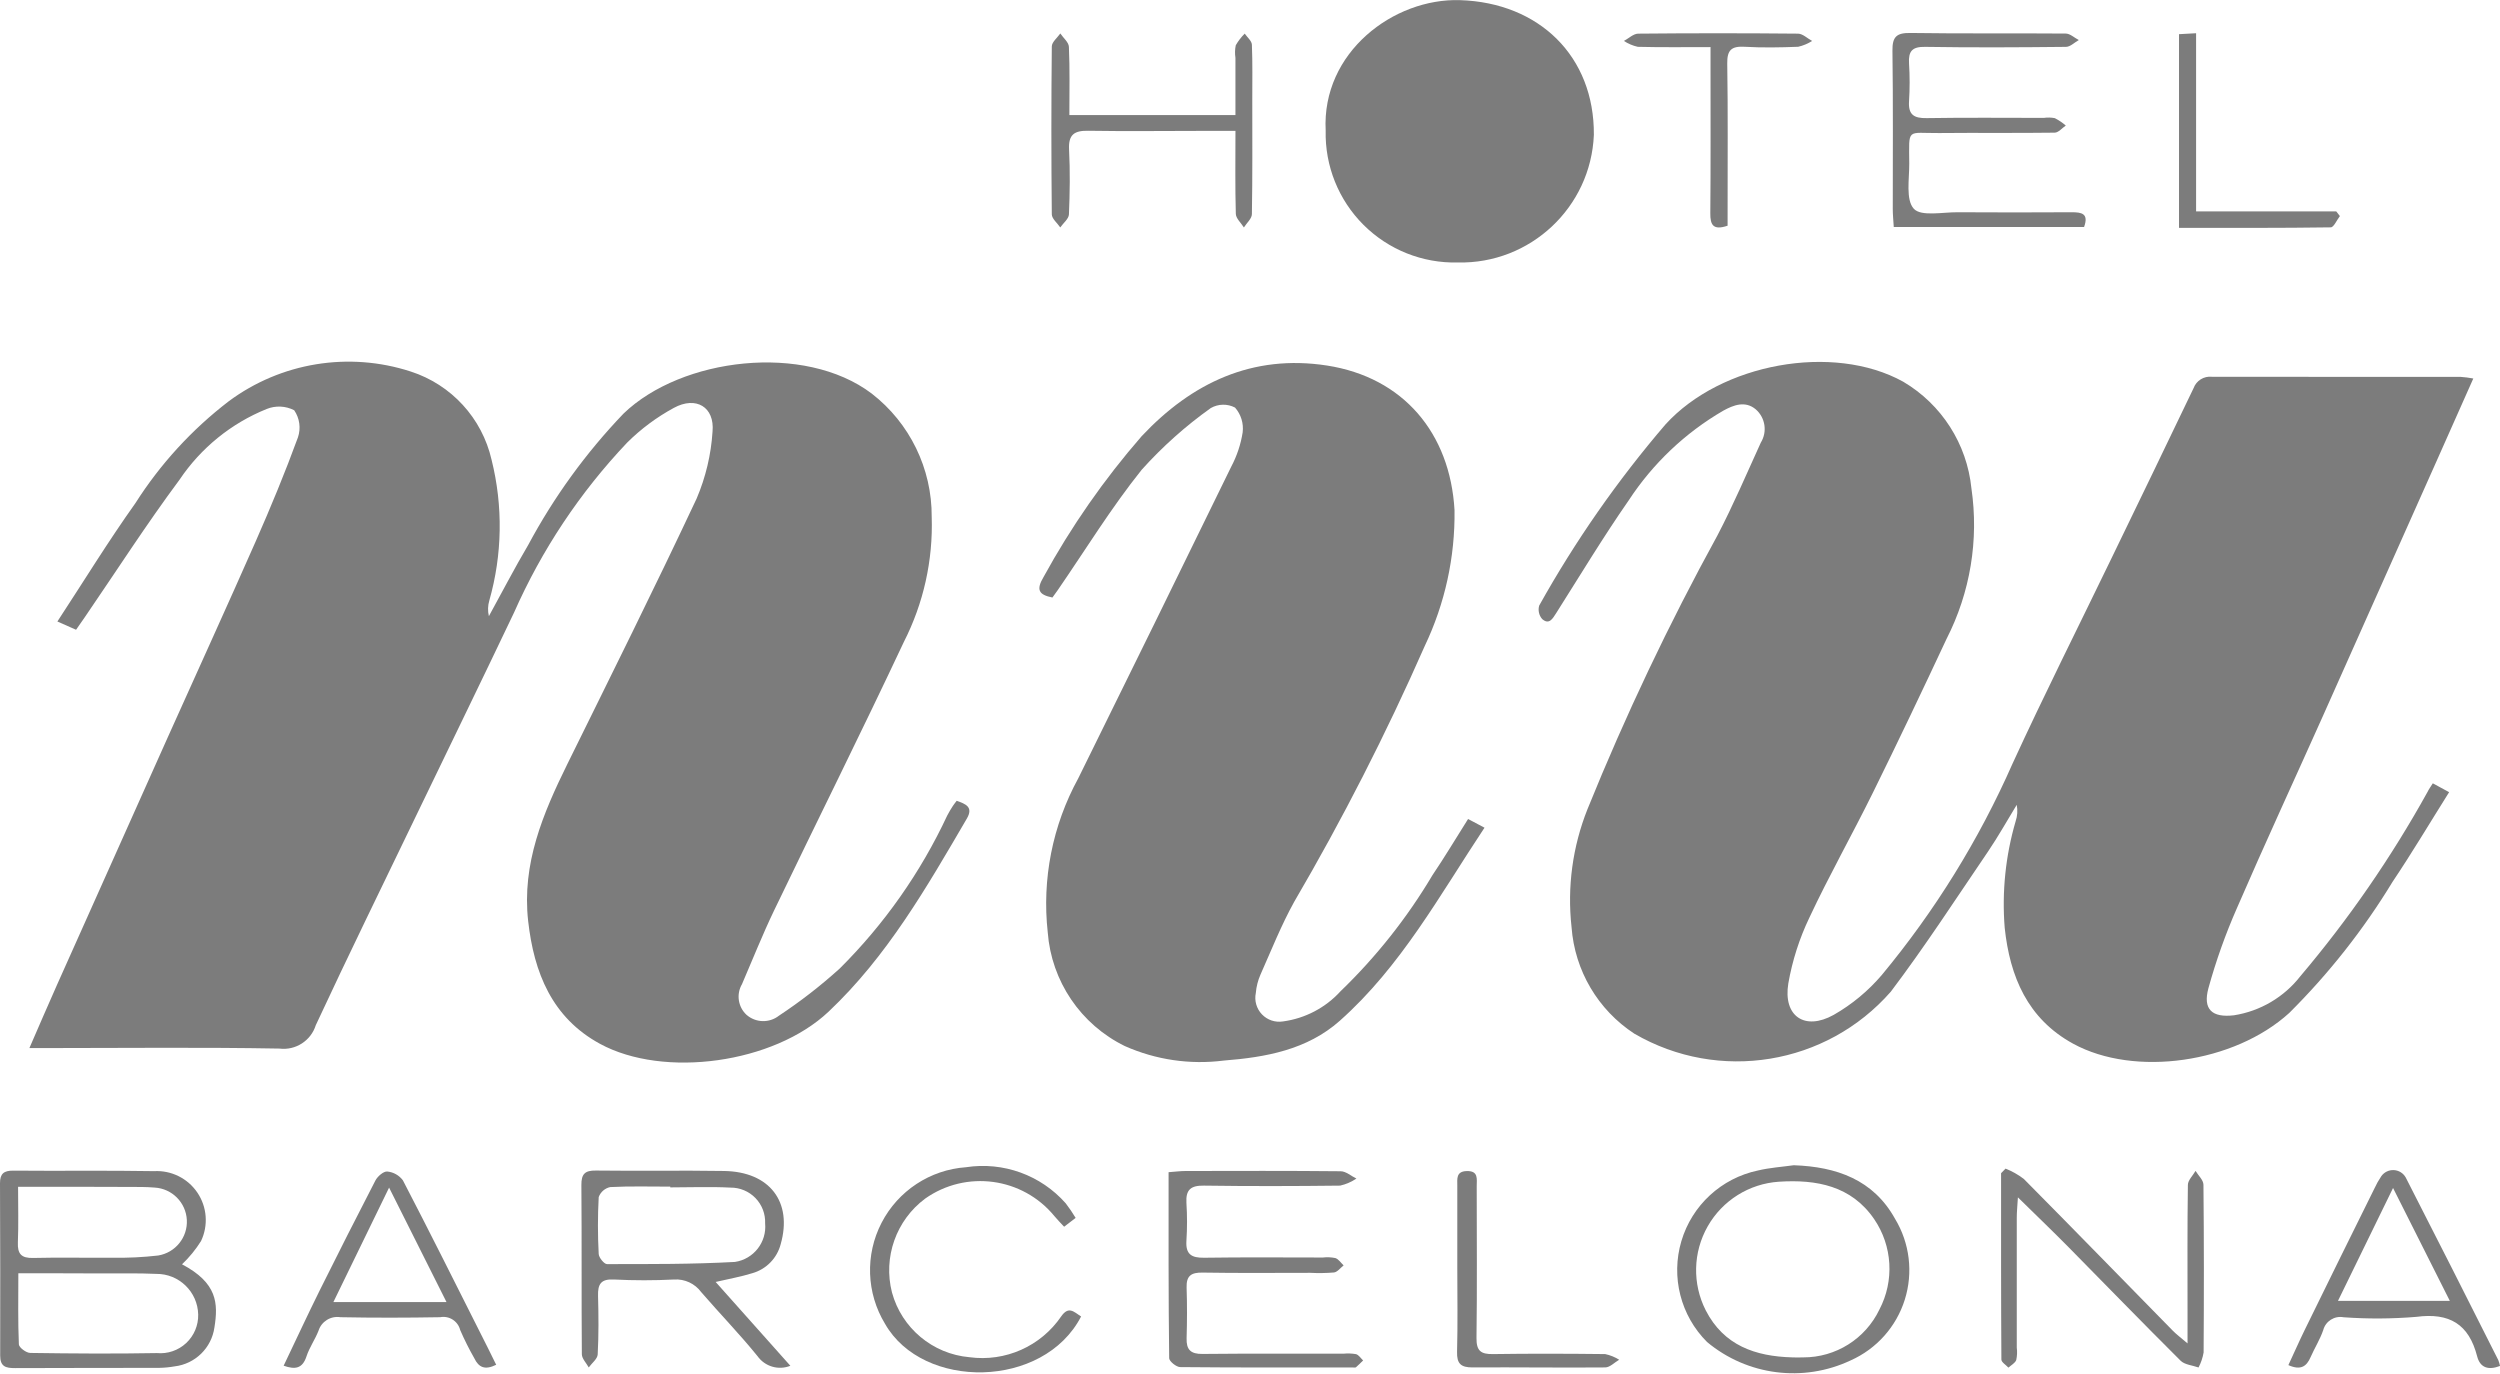
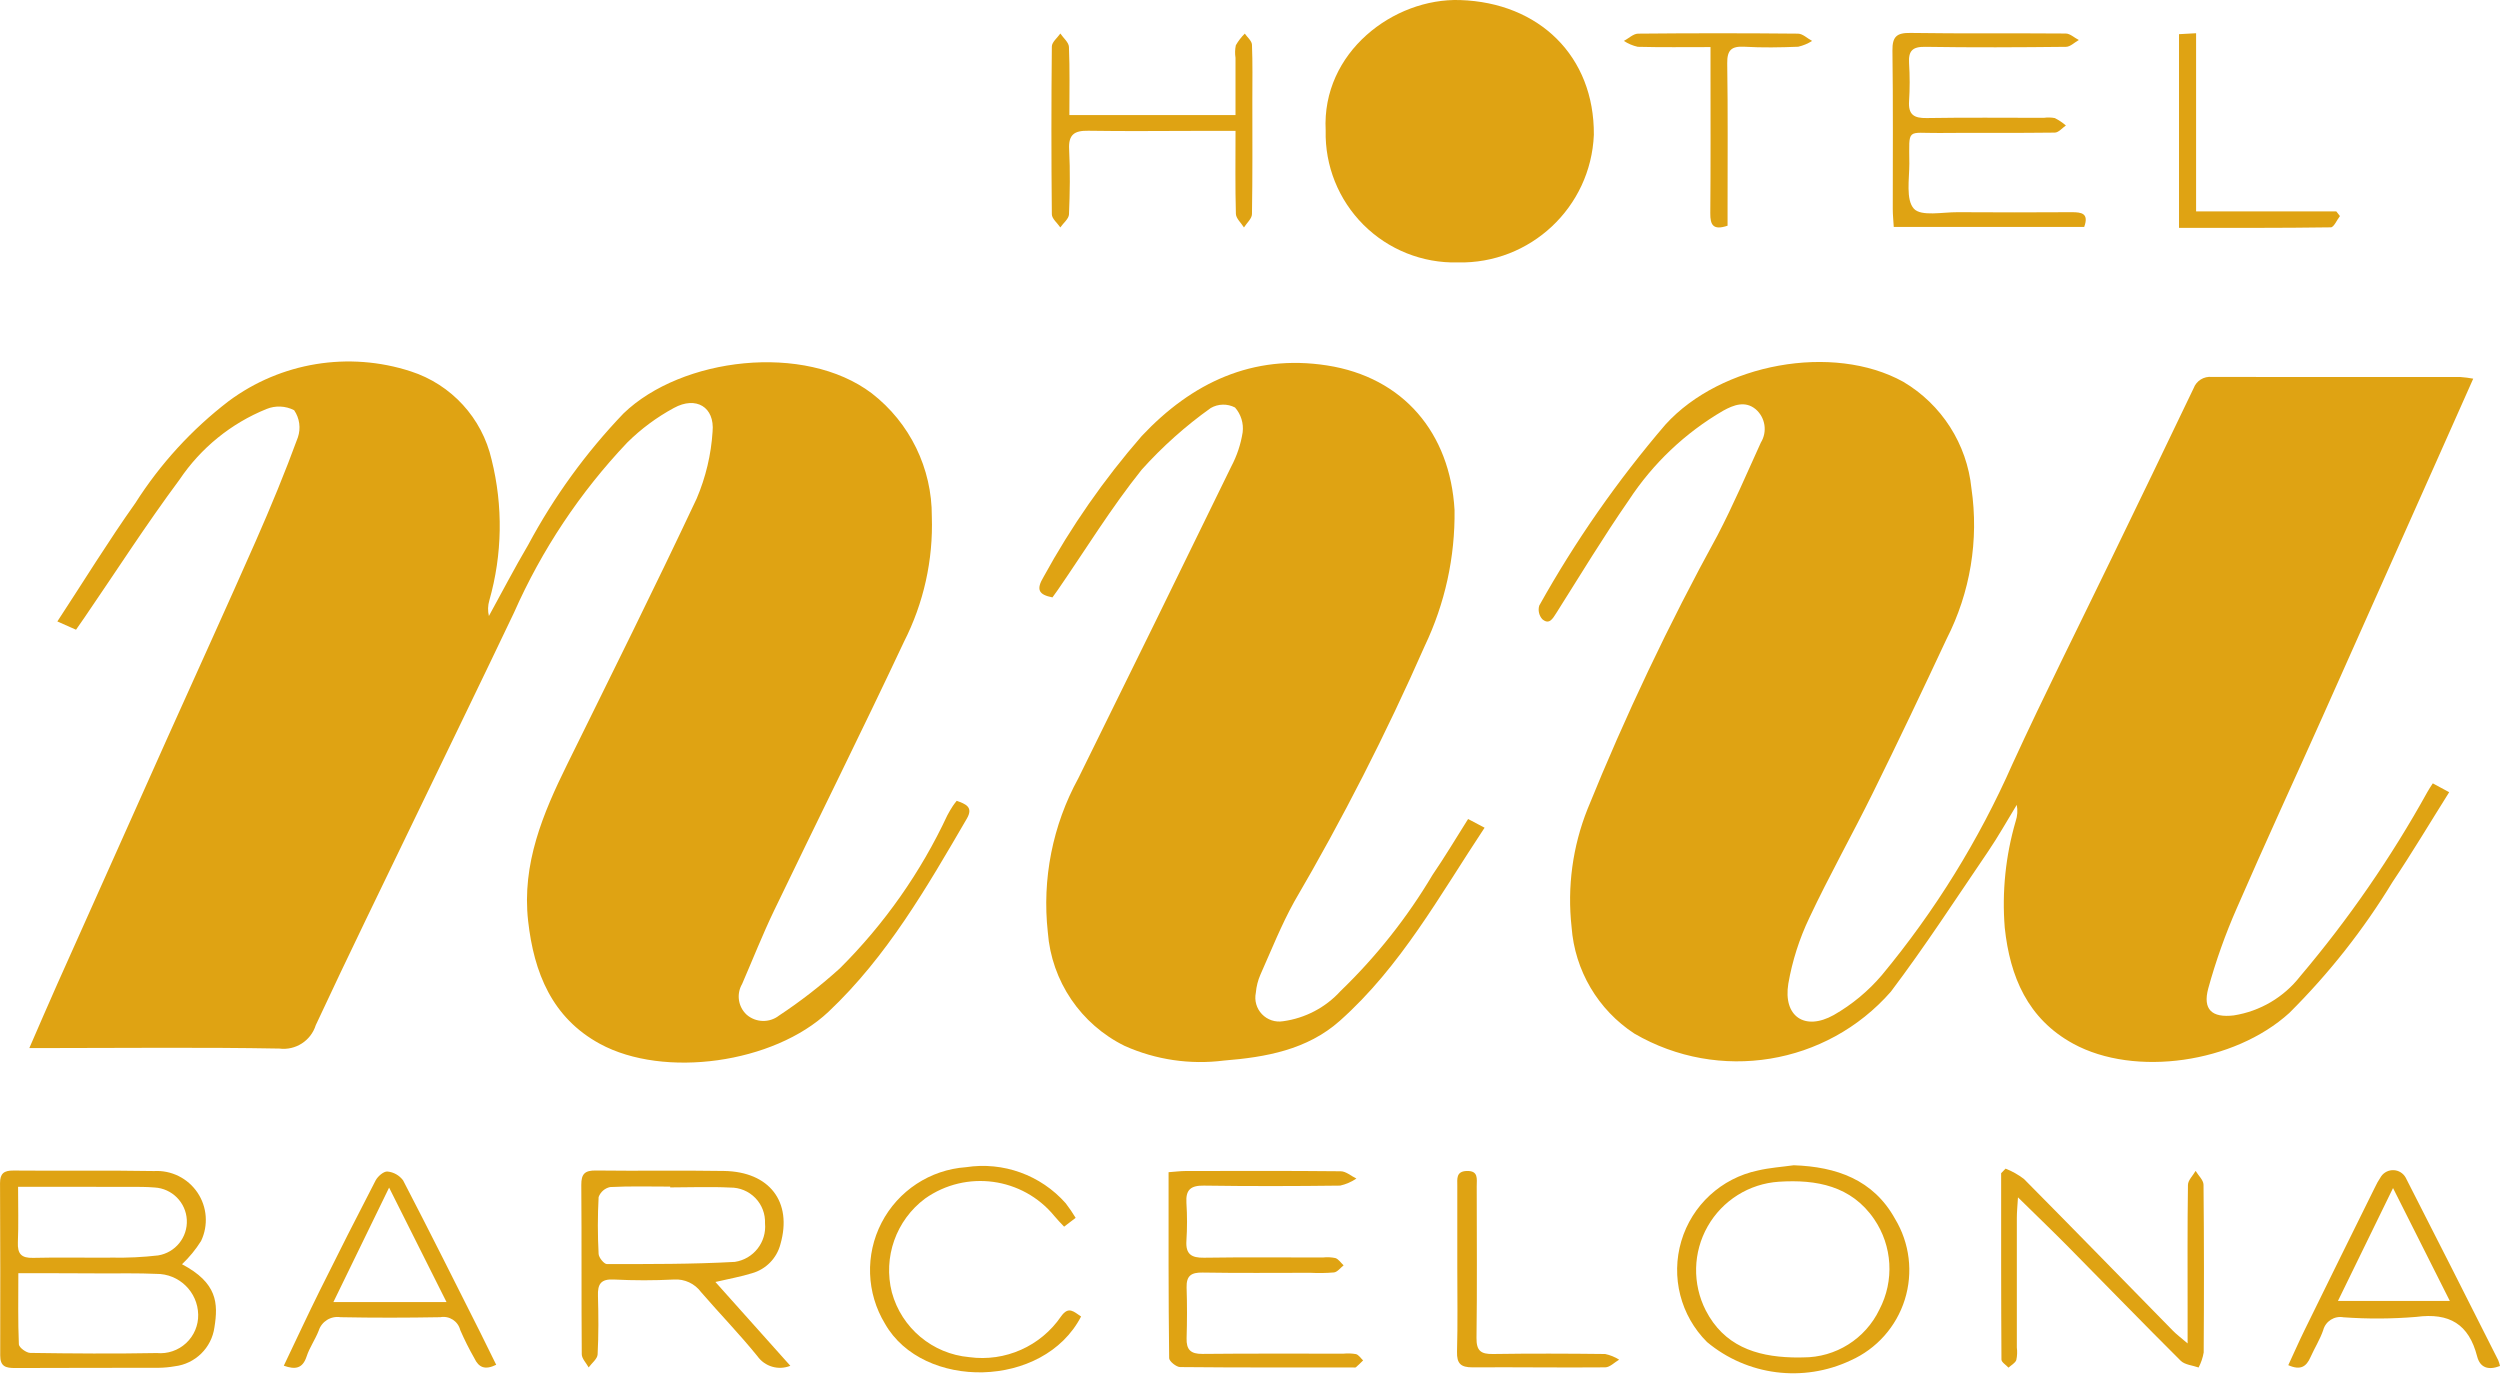
- <svg xmlns="http://www.w3.org/2000/svg" id="Component_7_7" data-name="Component 7 – 7" width="137" height="75.251" viewBox="0 0 137 75.251">
-   <path id="Path_56" data-name="Path 56" d="M609.106,404.7c.486.174.926.337.557.972-2.2,3.768-4.376,7.563-7.583,10.588-3.006,2.834-9.024,3.662-12.524,1.758-2.628-1.43-3.618-3.9-3.935-6.73-.352-3.14.812-5.892,2.153-8.611,2.384-4.836,4.79-9.661,7.08-14.541a11.17,11.17,0,0,0,.871-3.666c.124-1.349-.905-1.965-2.122-1.3a11.214,11.214,0,0,0-2.555,1.9,32.824,32.824,0,0,0-6.2,9.315c-1.772,3.722-3.581,7.429-5.371,11.144-1.84,3.818-3.706,7.625-5.494,11.468a1.848,1.848,0,0,1-1.994,1.282c-4.193-.076-8.389-.03-12.585-.028h-1.115c.54-1.237,1.018-2.358,1.516-3.471q3.033-6.791,6.075-13.578c1.606-3.579,3.237-7.146,4.818-10.735.823-1.871,1.606-3.762,2.307-5.681a1.678,1.678,0,0,0-.206-1.488,1.813,1.813,0,0,0-1.511-.067,10.483,10.483,0,0,0-4.769,3.871c-1.821,2.451-3.474,5.024-5.2,7.546-.146.213-.295.424-.473.68l-1.023-.453c1.45-2.213,2.79-4.4,4.274-6.483a21.732,21.732,0,0,1,5.114-5.584,11.013,11.013,0,0,1,9.974-1.632,6.635,6.635,0,0,1,4.431,4.837,14.953,14.953,0,0,1-.124,7.714,1.65,1.65,0,0,0-.023.856c.717-1.3,1.4-2.626,2.158-3.907a32.752,32.752,0,0,1,5.219-7.193c3.178-3.067,9.915-3.887,13.6-1.1a8.48,8.48,0,0,1,3.289,6.755A14.08,14.08,0,0,1,606.207,396c-2.316,4.929-4.749,9.8-7.109,14.711-.635,1.322-1.177,2.691-1.759,4.038a1.357,1.357,0,0,0,.247,1.679,1.392,1.392,0,0,0,1.778.049,27.8,27.8,0,0,0,3.333-2.587,29.314,29.314,0,0,0,5.89-8.384c.09-.18.2-.351.307-.522C608.956,404.887,609.031,404.8,609.106,404.7Z" transform="translate(-556.678 -360.817)" fill="#7c7c7c" />
-   <path id="Path_57" data-name="Path 57" d="M704.917,403.747l.894.485c-1.048,1.667-2.03,3.32-3.1,4.913a37.889,37.889,0,0,1-5.661,7.186c-3.02,2.747-8.472,3.528-11.844,1.684-2.494-1.365-3.466-3.672-3.75-6.355a16.184,16.184,0,0,1,.6-5.834,1.744,1.744,0,0,0,.059-.9c-.524.857-1.014,1.738-1.578,2.568-1.751,2.574-3.448,5.191-5.323,7.673a11.2,11.2,0,0,1-14.052,2.3,7.637,7.637,0,0,1-3.442-5.84,13.448,13.448,0,0,1,.875-6.468,141.972,141.972,0,0,1,7.121-15c.865-1.656,1.6-3.38,2.376-5.083a1.427,1.427,0,0,0-.281-1.826c-.577-.479-1.208-.237-1.782.079a15.5,15.5,0,0,0-5.174,4.908c-1.4,2.012-2.664,4.112-3.976,6.182-.2.313-.389.656-.769.326a.791.791,0,0,1-.163-.739,60.67,60.67,0,0,1,6.922-9.928c3.041-3.345,9.184-4.468,13.025-2.34a7.678,7.678,0,0,1,3.739,5.846,13.749,13.749,0,0,1-1.362,8.246c-1.319,2.819-2.655,5.631-4.033,8.422-1.134,2.3-2.4,4.538-3.487,6.859a13.908,13.908,0,0,0-1.152,3.6c-.294,1.79.892,2.615,2.487,1.725a9.932,9.932,0,0,0,2.638-2.188,49.264,49.264,0,0,0,7.167-11.591c1.732-3.771,3.6-7.482,5.407-11.22,1.506-3.114,3.02-6.226,4.51-9.348a.959.959,0,0,1,1-.621c4.542.011,9.086,0,13.628.005a6.109,6.109,0,0,1,.7.09c-.716,1.61-1.4,3.154-2.09,4.7q-3.082,6.914-6.165,13.826c-1.566,3.5-3.176,6.982-4.7,10.5a32.075,32.075,0,0,0-1.561,4.387c-.314,1.161.2,1.625,1.4,1.483a5.744,5.744,0,0,0,3.642-2.146,62.387,62.387,0,0,0,6.969-10.1C704.7,404.07,704.8,403.93,704.917,403.747Z" transform="translate(-571.599 -360.821)" fill="#7c7c7c" />
-   <path id="Path_58" data-name="Path 58" d="M647.117,405.714l.9.477c-2.463,3.713-4.585,7.61-7.932,10.582-1.793,1.593-4.065,2-6.358,2.179a10.173,10.173,0,0,1-5.422-.795,7.573,7.573,0,0,1-4.223-6.232,14.308,14.308,0,0,1,1.671-8.437q4.213-8.532,8.386-17.084a5.987,5.987,0,0,0,.625-1.878,1.739,1.739,0,0,0-.418-1.358,1.383,1.383,0,0,0-1.331.028,23.093,23.093,0,0,0-3.781,3.376c-1.671,2.084-3.077,4.381-4.595,6.588-.1.14-.2.276-.3.417-.757-.15-.9-.427-.488-1.121a43.75,43.75,0,0,1,5.38-7.722c2.747-2.923,6.075-4.5,10.152-3.87,4.183.648,6.748,3.7,6.991,7.923a16.782,16.782,0,0,1-1.635,7.453,137.5,137.5,0,0,1-7.148,14.007c-.711,1.281-1.255,2.655-1.853,4a3.151,3.151,0,0,0-.253,1,1.309,1.309,0,0,0,1.492,1.56,5.206,5.206,0,0,0,3.154-1.657,30.427,30.427,0,0,0,5.035-6.359C645.832,407.806,646.438,406.791,647.117,405.714Z" transform="translate(-566.666 -360.833)" fill="#7c7c7c" />
-   <path id="Path_59" data-name="Path 59" d="M642.14,364.4c-.224-4.29,3.727-7.266,7.364-7.149,4.337.139,7.363,3.078,7.333,7.382a7.3,7.3,0,0,1-7.46,6.994A7.065,7.065,0,0,1,642.14,364.4Z" transform="translate(-569.493 -357.243)" fill="#7c7c7c" />
-   <path id="Path_60" data-name="Path 60" d="M566.362,438.1c1.94,1.022,1.987,2.143,1.777,3.457a2.5,2.5,0,0,1-2.179,2.136,5.436,5.436,0,0,1-.861.082c-2.628.007-5.257,0-7.885.013-.506,0-.818-.074-.816-.69.013-3.148,0-6.3-.01-9.445,0-.521.212-.691.731-.686,2.57.024,5.142-.017,7.712.028a2.683,2.683,0,0,1,2.575,3.828A6.516,6.516,0,0,1,566.362,438.1Zm-8.969.5c0,1.361-.025,2.625.029,3.888.008.172.4.467.625.469,2.312.034,4.626.051,6.937.008a2.074,2.074,0,0,0,2.265-2.11,2.278,2.278,0,0,0-2.3-2.23c-.981-.044-1.965-.023-2.948-.025C560.5,438.591,559,438.592,557.393,438.592Zm-.014-4.741c0,1.089.029,2.064-.011,3.036-.026.635.186.873.839.857,1.445-.037,2.892,0,4.338-.013a18.875,18.875,0,0,0,2.508-.121,1.875,1.875,0,0,0-.192-3.723c-.461-.039-.925-.034-1.388-.035C561.483,433.85,559.495,433.851,557.378,433.851Z" transform="translate(-556.388 -368.816)" fill="#7c7c7c" />
-   <path id="Path_61" data-name="Path 61" d="M605.447,443.662a1.516,1.516,0,0,1-1.8-.528c-.979-1.21-2.069-2.331-3.087-3.51a1.706,1.706,0,0,0-1.483-.69,32.4,32.4,0,0,1-3.294,0c-.72-.04-.894.258-.875.9.03,1.068.037,2.14-.019,3.206-.013.246-.32.475-.491.713-.131-.241-.375-.481-.378-.723-.025-3.092,0-6.185-.025-9.277-.005-.607.2-.8.8-.79,2.341.03,4.682-.014,7.023.024,2.5.04,3.755,1.7,3.1,4.007a2.236,2.236,0,0,1-1.555,1.594c-.621.194-1.267.307-2.01.48Zm-6.581-9.776v-.042c-1.1,0-2.2-.032-3.293.025a.866.866,0,0,0-.629.548,29.245,29.245,0,0,0,0,3.118c.009.2.3.556.454.555,2.338,0,4.68.009,7.013-.119a1.953,1.953,0,0,0,1.653-2.113,1.884,1.884,0,0,0-1.9-1.96C601.063,433.84,599.963,433.886,598.866,433.886Z" transform="translate(-562.135 -368.817)" fill="#7c7c7c" />
-   <path id="Path_62" data-name="Path 62" d="M631.979,433.056c.363-.026.644-.064.925-.065,2.836-.005,5.672-.015,8.506.014.289,0,.574.263.862.4a2.605,2.605,0,0,1-.892.387c-2.488.03-4.976.036-7.464,0-.711-.01-1,.216-.959.941a16.4,16.4,0,0,1,0,2.082c-.048.736.272.939.967.929,2.169-.033,4.34-.013,6.511-.012a2.151,2.151,0,0,1,.688.031c.176.061.3.262.448.4-.173.136-.335.362-.524.388a9.469,9.469,0,0,1-1.3.02c-1.967,0-3.935.021-5.9-.013-.627-.011-.9.171-.88.822.031.925.028,1.853,0,2.778-.019.631.228.864.868.858,2.576-.026,5.151-.013,7.726-.014a2.553,2.553,0,0,1,.69.025c.15.043.261.225.389.345-.13.125-.254.257-.391.373-.036.029-.113.013-.17.013-3.154,0-6.308.01-9.461-.021-.213,0-.6-.314-.606-.486C631.969,439.88,631.979,436.5,631.979,433.056Z" transform="translate(-567.941 -368.82)" fill="#7c7c7c" />
-   <path id="Path_63" data-name="Path 63" d="M671.263,432.619c2.341.081,4.362.79,5.55,2.935a5.422,5.422,0,0,1-2.432,7.76,7.373,7.373,0,0,1-7.868-1.007,5.573,5.573,0,0,1,2.787-9.4C669.941,432.754,670.607,432.711,671.263,432.619Zm-.089,10.53c.2,0,.4.013.607,0a4.613,4.613,0,0,0,4.176-2.623,4.821,4.821,0,0,0-.288-4.955c-1.249-1.827-3.167-2.182-5.216-2.049a4.857,4.857,0,0,0-4.012,7.052C667.43,442.5,669.16,443.092,671.173,443.148Z" transform="translate(-572.965 -368.764)" fill="#7c7c7c" />
-   <path id="Path_64" data-name="Path 64" d="M678.875,370.007c-.021-.362-.054-.671-.054-.98,0-2.894.021-5.787-.018-8.68-.01-.764.224-.983.987-.972,2.834.043,5.671.008,8.506.032.241,0,.481.232.72.356-.234.13-.467.371-.7.373-2.575.028-5.15.042-7.725,0-.7-.011-.919.231-.879.9a16.586,16.586,0,0,1,0,2.082c-.048.736.268.935.967.923,2.141-.036,4.282-.013,6.423-.013a1.8,1.8,0,0,1,.6.015,3.019,3.019,0,0,1,.6.405c-.2.135-.4.387-.607.39-2.112.029-4.225,0-6.336.021-1.8.016-1.646-.323-1.635,1.674.005.853-.2,1.982.25,2.475.4.435,1.57.185,2.4.191,2.083.015,4.166.011,6.25,0,.54,0,.95.062.681.807Z" transform="translate(-575.097 -357.568)" fill="#7c7c7c" />
-   <path id="Path_65" data-name="Path 65" d="M686.077,432.837a4.2,4.2,0,0,1,1,.565c2.737,2.762,5.45,5.549,8.173,8.325.189.192.409.355.8.689v-1.834c0-2.284-.014-4.567.019-6.849,0-.259.273-.514.42-.771.151.253.431.5.433.76.031,3.063.029,6.127.009,9.19a2.786,2.786,0,0,1-.278.823c-.332-.119-.756-.146-.984-.372-2.068-2.057-4.1-4.153-6.146-6.227-.867-.877-1.757-1.731-2.769-2.724-.027.465-.062.792-.062,1.119,0,2.37,0,4.74,0,7.11a2.021,2.021,0,0,1-.029.686c-.063.168-.279.28-.428.416-.134-.147-.385-.294-.386-.442-.022-3.4-.017-6.809-.017-10.213Z" transform="translate(-576.173 -368.797)" fill="#7c7c7c" />
-   <path id="Path_66" data-name="Path 66" d="M625.385,363.88h9.1v-3.137a1.912,1.912,0,0,1,.018-.687,2.963,2.963,0,0,1,.491-.639c.137.2.384.4.393.607.041,1.011.02,2.024.021,3.036,0,2.081.015,4.164-.021,6.246,0,.246-.285.489-.439.734-.155-.249-.435-.494-.442-.746-.042-1.467-.02-2.936-.02-4.547h-1.733c-2.111,0-4.222.029-6.333-.006-.768-.013-1.093.208-1.052,1.027.06,1.183.043,2.372-.007,3.555-.011.245-.31.477-.476.715-.161-.24-.461-.477-.463-.717q-.047-4.6,0-9.2c0-.239.3-.474.466-.712.164.244.461.483.471.734C625.413,361.378,625.385,362.612,625.385,363.88Z" transform="translate(-566.783 -357.575)" fill="#7c7c7c" />
-   <path id="Path_67" data-name="Path 67" d="M624.237,440.92c-2.054,3.977-8.672,4.046-10.745.4a5.658,5.658,0,0,1,4.438-8.58,6.061,6.061,0,0,1,5.464,1.977,8.567,8.567,0,0,1,.544.8l-.631.484c-.195-.213-.374-.388-.533-.582a5.248,5.248,0,0,0-7.08-.961,4.9,4.9,0,0,0-1.821,5.145,4.84,4.84,0,0,0,4.243,3.548,5.236,5.236,0,0,0,5.031-2.237C623.555,440.332,623.835,440.659,624.237,440.92Z" transform="translate(-564.993 -368.776)" fill="#7c7c7c" />
-   <path id="Path_68" data-name="Path 68" d="M716.013,443.667c-.635.247-1.092.1-1.253-.526-.453-1.762-1.513-2.406-3.336-2.164a25.735,25.735,0,0,1-3.985.022.968.968,0,0,0-1.115.707c-.176.513-.476.984-.694,1.484s-.534.735-1.215.431c.3-.639.578-1.28.886-1.909q1.9-3.883,3.824-7.76a4.724,4.724,0,0,1,.38-.68.792.792,0,0,1,1.338.062q2.557,5,5.076,10.014A1.853,1.853,0,0,1,716.013,443.667Zm-8.881-3.565h6.131l-3.112-6.187Z" transform="translate(-579.012 -368.813)" fill="#7c7c7c" />
-   <path id="Path_69" data-name="Path 69" d="M586.385,443.615c-.612.3-.953.155-1.2-.359a16.147,16.147,0,0,1-.772-1.542.95.95,0,0,0-1.1-.706c-1.821.032-3.644.036-5.464,0a1.08,1.08,0,0,0-1.2.74c-.188.482-.5.918-.66,1.407-.219.668-.616.735-1.251.511.673-1.409,1.31-2.784,1.983-4.141q1.5-3.018,3.046-6.01c.119-.227.446-.51.649-.491a1.21,1.21,0,0,1,.858.486c1.436,2.763,2.825,5.548,4.226,8.328C585.8,442.421,586.085,443.008,586.385,443.615Zm-2.722-3.435c-1.062-2.118-2.051-4.09-3.147-6.274-1.082,2.222-2.041,4.193-3.053,6.274Z" transform="translate(-559.194 -368.825)" fill="#7c7c7c" />
-   <path id="Path_70" data-name="Path 70" d="M650.653,438.3c0-1.5,0-3,0-4.506,0-.367-.075-.784.513-.8.659-.022.551.438.551.83,0,2.773.026,5.546-.012,8.318-.009.707.241.891.9.881,2.051-.031,4.1-.024,6.152,0a2.337,2.337,0,0,1,.767.31c-.254.146-.506.419-.762.421-2.426.022-4.852-.016-7.278,0-.63,0-.862-.2-.844-.856C650.681,441.361,650.654,439.83,650.653,438.3Z" transform="translate(-570.793 -368.819)" fill="#7c7c7c" />
-   <path id="Path_71" data-name="Path 71" d="M667.115,369.941c-.787.265-.953-.037-.947-.681.024-2.631.011-5.263.012-7.895v-1.212c-1.4,0-2.695.018-3.986-.015a2.319,2.319,0,0,1-.761-.322c.259-.138.517-.394.777-.4q4.38-.043,8.762,0c.259,0,.517.262.775.4a2.409,2.409,0,0,1-.762.319c-.982.039-1.968.057-2.948,0-.71-.038-.952.18-.941.916.042,2.631.018,5.263.02,7.9Z" transform="translate(-572.443 -357.572)" fill="#7c7c7c" />
-   <path id="Path_72" data-name="Path 72" d="M697.341,370.058V359.444l.936-.052v9.764h7.68l.2.256c-.168.215-.333.615-.5.618C702.914,370.07,700.175,370.058,697.341,370.058Z" transform="translate(-577.931 -357.571)" fill="#7c7c7c" />
+ <svg xmlns="http://www.w3.org/2000/svg" id="Component_74_2" data-name="Component 74 – 2" width="137.304" height="75.419" viewBox="0 0 137.304 75.419">
+   <path id="Path_56" data-name="Path 56" d="M609.219,404.755c.487.175.928.338.558.975-2.2,3.777-4.385,7.579-7.6,10.611-3.012,2.841-9.044,3.67-12.552,1.762-2.634-1.433-3.626-3.911-3.944-6.745-.353-3.147.813-5.905,2.157-8.631,2.389-4.846,4.8-9.683,7.1-14.573a11.194,11.194,0,0,0,.873-3.674c.124-1.352-.907-1.97-2.127-1.3a11.245,11.245,0,0,0-2.561,1.9,32.9,32.9,0,0,0-6.216,9.336c-1.776,3.731-3.589,7.445-5.383,11.168-1.844,3.827-3.714,7.642-5.507,11.493a1.852,1.852,0,0,1-2,1.285c-4.2-.076-8.408-.03-12.614-.028h-1.117c.541-1.24,1.021-2.363,1.519-3.479q3.04-6.806,6.088-13.608c1.609-3.586,3.244-7.162,4.829-10.759.825-1.875,1.61-3.771,2.313-5.694a1.682,1.682,0,0,0-.206-1.492,1.817,1.817,0,0,0-1.514-.067,10.506,10.506,0,0,0-4.78,3.879c-1.825,2.456-3.482,5.036-5.211,7.562-.146.213-.3.424-.474.682l-1.025-.454c1.454-2.218,2.8-4.41,4.283-6.5a21.783,21.783,0,0,1,5.125-5.6,11.037,11.037,0,0,1,10-1.636,6.65,6.65,0,0,1,4.441,4.848,14.987,14.987,0,0,1-.124,7.732,1.654,1.654,0,0,0-.024.857c.719-1.307,1.407-2.632,2.163-3.916a32.825,32.825,0,0,1,5.23-7.209c3.185-3.073,9.937-3.9,13.633-1.107a8.5,8.5,0,0,1,3.3,6.77,14.112,14.112,0,0,1-1.532,6.883c-2.321,4.94-4.76,9.824-7.125,14.744-.637,1.325-1.179,2.7-1.763,4.047a1.36,1.36,0,0,0,.248,1.683,1.4,1.4,0,0,0,1.782.049,27.862,27.862,0,0,0,3.34-2.593,29.381,29.381,0,0,0,5.9-8.4c.09-.18.2-.351.308-.523C609.068,404.941,609.143,404.855,609.219,404.755Z" transform="translate(-556.675 -360.773)" fill="#dfa313" />
+   <path id="Path_57" data-name="Path 57" d="M705.025,403.8l.9.486c-1.05,1.671-2.035,3.327-3.107,4.924a37.968,37.968,0,0,1-5.673,7.2c-3.027,2.753-8.49,3.535-11.87,1.688-2.5-1.368-3.473-3.68-3.759-6.37a16.219,16.219,0,0,1,.6-5.847,1.748,1.748,0,0,0,.059-.9c-.526.859-1.016,1.742-1.582,2.573-1.755,2.579-3.455,5.2-5.334,7.69a11.222,11.222,0,0,1-14.083,2.3,7.654,7.654,0,0,1-3.45-5.853,13.476,13.476,0,0,1,.877-6.482,142.293,142.293,0,0,1,7.137-15.031c.867-1.66,1.605-3.388,2.381-5.094a1.43,1.43,0,0,0-.282-1.83c-.578-.48-1.211-.238-1.786.079a15.537,15.537,0,0,0-5.186,4.919c-1.4,2.017-2.669,4.121-3.984,6.2-.2.314-.39.658-.771.327a.793.793,0,0,1-.163-.74,60.8,60.8,0,0,1,6.937-9.95c3.048-3.353,9.2-4.478,13.054-2.345a7.7,7.7,0,0,1,3.747,5.859,13.779,13.779,0,0,1-1.365,8.265c-1.322,2.826-2.661,5.644-4.042,8.441-1.137,2.305-2.4,4.548-3.495,6.874a13.94,13.94,0,0,0-1.155,3.613c-.295,1.794.894,2.621,2.493,1.729a9.953,9.953,0,0,0,2.644-2.193,49.377,49.377,0,0,0,7.183-11.617c1.736-3.78,3.607-7.5,5.419-11.245,1.51-3.121,3.027-6.24,4.519-9.369a.961.961,0,0,1,1-.622c4.552.011,9.106,0,13.658.005a6.129,6.129,0,0,1,.7.09c-.718,1.613-1.405,3.161-2.095,4.707q-3.089,6.929-6.179,13.856c-1.569,3.508-3.183,7-4.713,10.522a32.145,32.145,0,0,0-1.565,4.4c-.315,1.164.2,1.628,1.4,1.486a5.756,5.756,0,0,0,3.65-2.151,62.531,62.531,0,0,0,6.984-10.12C704.811,404.122,704.907,403.981,705.025,403.8Z" transform="translate(-571.412 -360.777)" fill="#dfa313" />
+   <path id="Path_58" data-name="Path 58" d="M647.169,405.769l.906.478c-2.468,3.721-4.6,7.627-7.95,10.605-1.8,1.6-4.075,2-6.372,2.184a10.2,10.2,0,0,1-5.434-.8,7.59,7.59,0,0,1-4.232-6.246,14.339,14.339,0,0,1,1.674-8.456q4.223-8.551,8.4-17.122a6,6,0,0,0,.627-1.882,1.743,1.743,0,0,0-.419-1.361,1.386,1.386,0,0,0-1.334.028,23.144,23.144,0,0,0-3.789,3.383c-1.675,2.089-3.084,4.391-4.605,6.6-.1.14-.2.277-.3.418-.759-.15-.906-.428-.489-1.123a43.85,43.85,0,0,1,5.392-7.739c2.753-2.929,6.088-4.511,10.175-3.878,4.193.65,6.764,3.709,7.006,7.941a16.819,16.819,0,0,1-1.639,7.47,137.807,137.807,0,0,1-7.164,14.038c-.712,1.284-1.258,2.661-1.857,4.006a3.16,3.16,0,0,0-.254,1,1.312,1.312,0,0,0,1.495,1.563,5.218,5.218,0,0,0,3.161-1.661,30.492,30.492,0,0,0,5.047-6.373C645.881,407.866,646.489,406.849,647.169,405.769Z" transform="translate(-566.539 -360.788)" fill="#dfa313" />
+   <path id="Path_59" data-name="Path 59" d="M642.14,364.411c-.225-4.3,3.736-7.282,7.38-7.165,4.347.139,7.379,3.085,7.349,7.4a7.313,7.313,0,0,1-7.477,7.01A7.081,7.081,0,0,1,642.14,364.411Z" transform="translate(-569.332 -357.243)" fill="#dfa313" />
+   <path id="Path_60" data-name="Path 60" d="M566.384,438.107c1.944,1.024,1.992,2.148,1.781,3.465a2.5,2.5,0,0,1-2.184,2.14,5.441,5.441,0,0,1-.863.082c-2.634.007-5.268,0-7.9.013-.507,0-.82-.074-.818-.692.013-3.155,0-6.311-.01-9.466,0-.522.212-.693.733-.688,2.576.024,5.153-.017,7.729.028a2.689,2.689,0,0,1,2.581,3.837A6.528,6.528,0,0,1,566.384,438.107Zm-8.989.5c0,1.364-.025,2.631.029,3.9.008.172.405.468.626.47,2.317.034,4.636.051,6.953.008a2.078,2.078,0,0,0,2.27-2.114,2.283,2.283,0,0,0-2.307-2.235c-.983-.044-1.97-.023-2.955-.026C560.511,438.6,559.01,438.6,557.395,438.6Zm-.014-4.751c0,1.091.03,2.068-.011,3.043-.026.637.186.875.84.858,1.449-.037,2.9,0,4.348-.013a18.923,18.923,0,0,0,2.513-.121,1.879,1.879,0,0,0-.193-3.731c-.462-.039-.927-.034-1.391-.035C561.494,433.852,559.5,433.853,557.38,433.853Z" transform="translate(-556.388 -368.673)" fill="#dfa313" />
+   <path id="Path_61" data-name="Path 61" d="M605.472,443.686a1.52,1.52,0,0,1-1.809-.529c-.982-1.212-2.073-2.336-3.094-3.518a1.71,1.71,0,0,0-1.486-.692,32.472,32.472,0,0,1-3.3,0c-.722-.04-.9.258-.877.9.03,1.071.037,2.145-.019,3.214-.013.246-.32.476-.492.714-.132-.242-.376-.482-.379-.724-.025-3.1,0-6.2-.025-9.3-.005-.609.2-.8.8-.791,2.346.031,4.692-.014,7.038.025,2.5.04,3.763,1.7,3.1,4.016a2.241,2.241,0,0,1-1.559,1.6c-.622.194-1.269.307-2.014.481Zm-6.6-9.8v-.042c-1.1,0-2.2-.032-3.3.025a.868.868,0,0,0-.63.549,29.3,29.3,0,0,0,0,3.125c.009.2.3.557.455.556,2.344,0,4.69.009,7.028-.12a1.958,1.958,0,0,0,1.656-2.117,1.888,1.888,0,0,0-1.908-1.965C601.079,433.842,599.976,433.888,598.877,433.888Z" transform="translate(-562.065 -368.674)" fill="#dfa313" />
+   <path id="Path_62" data-name="Path 62" d="M631.979,433.056c.364-.026.645-.064.927-.065,2.842-.005,5.685-.015,8.525.014.29,0,.576.263.864.4a2.609,2.609,0,0,1-.894.388c-2.494.031-4.987.036-7.481,0-.713-.01-1.006.216-.961.943a16.43,16.43,0,0,1,0,2.086c-.048.738.273.942.97.931,2.174-.033,4.35-.013,6.525-.012a2.156,2.156,0,0,1,.689.031c.176.061.3.262.449.4-.174.136-.336.363-.526.389a9.495,9.495,0,0,1-1.3.02c-1.972,0-3.944.021-5.915-.013-.628-.011-.9.172-.882.824.031.927.028,1.857,0,2.784-.019.633.228.866.87.86,2.581-.026,5.162-.013,7.743-.014a2.559,2.559,0,0,1,.691.025c.15.043.262.226.39.346-.13.126-.255.257-.392.374-.036.03-.113.013-.171.013-3.161,0-6.322.01-9.482-.021-.213,0-.6-.315-.607-.487C631.969,439.9,631.979,436.51,631.979,433.056Z" transform="translate(-567.799 -368.677)" fill="#dfa313" />
+   <path id="Path_63" data-name="Path 63" d="M671.277,432.619c2.346.081,4.372.791,5.562,2.942a5.434,5.434,0,0,1-2.438,7.777,7.389,7.389,0,0,1-7.886-1.009,5.585,5.585,0,0,1,2.793-9.423C669.952,432.754,670.62,432.711,671.277,432.619Zm-.09,10.553c.2,0,.406.013.608,0a4.623,4.623,0,0,0,4.186-2.629,4.831,4.831,0,0,0-.289-4.966c-1.252-1.831-3.174-2.187-5.228-2.054a4.868,4.868,0,0,0-4.02,7.068C667.436,442.518,669.17,443.116,671.187,443.172Z" transform="translate(-572.761 -368.621)" fill="#dfa313" />
+   <path id="Path_64" data-name="Path 64" d="M678.875,370.03c-.021-.363-.054-.672-.054-.982,0-2.9.021-5.8-.018-8.7-.01-.766.225-.986.989-.974,2.841.043,5.683.008,8.525.032.241,0,.482.233.722.357-.235.131-.469.372-.7.374-2.581.028-5.162.042-7.742,0-.705-.011-.921.232-.881.9a16.591,16.591,0,0,1,0,2.087c-.048.738.268.937.969.925,2.146-.036,4.291-.013,6.438-.013a1.81,1.81,0,0,1,.6.015,3.031,3.031,0,0,1,.606.406c-.2.136-.4.388-.609.391-2.117.029-4.234,0-6.35.021-1.808.016-1.65-.323-1.639,1.678,0,.855-.2,1.986.25,2.481.4.436,1.574.185,2.408.191,2.088.015,4.175.011,6.263,0,.542,0,.952.062.683.809Z" transform="translate(-574.867 -357.565)" fill="#dfa313" />
+   <path id="Path_65" data-name="Path 65" d="M686.078,432.837a4.2,4.2,0,0,1,1.007.566c2.743,2.768,5.462,5.561,8.191,8.344.189.193.41.356.8.69V440.6c0-2.289-.014-4.577.019-6.865,0-.26.274-.515.421-.773.151.254.432.506.434.762.031,3.07.029,6.14.009,9.21a2.8,2.8,0,0,1-.279.825c-.333-.119-.758-.146-.986-.373-2.072-2.061-4.105-4.162-6.16-6.241-.869-.879-1.761-1.735-2.775-2.731-.027.466-.062.794-.062,1.122,0,2.376,0,4.75,0,7.126a2.03,2.03,0,0,1-.029.688c-.064.169-.28.28-.429.417-.134-.148-.386-.295-.387-.443-.022-3.412-.017-6.824-.017-10.236Z" transform="translate(-575.929 -368.654)" fill="#dfa313" />
+   <path id="Path_66" data-name="Path 66" d="M625.388,363.89h9.124v-3.144a1.916,1.916,0,0,1,.018-.689,2.97,2.97,0,0,1,.492-.64c.138.2.385.4.394.608.042,1.013.02,2.028.021,3.043,0,2.086.015,4.174-.021,6.26,0,.247-.286.49-.44.735-.155-.25-.436-.495-.443-.748-.042-1.471-.02-2.943-.02-4.557h-1.737c-2.116,0-4.232.029-6.347-.006-.769-.013-1.1.209-1.054,1.029.06,1.185.042,2.377-.008,3.563-.011.245-.311.478-.477.717-.161-.24-.462-.478-.465-.719q-.047-4.608,0-9.216c0-.239.3-.475.467-.713.165.245.462.484.472.735C625.415,361.382,625.388,362.619,625.388,363.89Z" transform="translate(-566.656 -357.571)" fill="#dfa313" />
+   <path id="Path_67" data-name="Path 67" d="M624.262,440.938c-2.059,3.986-8.692,4.055-10.768.4a5.67,5.67,0,0,1,4.448-8.6,6.074,6.074,0,0,1,5.476,1.982,8.527,8.527,0,0,1,.545.8l-.633.485c-.2-.213-.375-.389-.534-.583a5.259,5.259,0,0,0-7.1-.963,4.915,4.915,0,0,0-1.826,5.156,4.851,4.851,0,0,0,4.252,3.556,5.247,5.247,0,0,0,5.043-2.242C623.58,440.349,623.86,440.677,624.262,440.938Z" transform="translate(-564.887 -368.634)" fill="#dfa313" />
+   <path id="Path_68" data-name="Path 68" d="M716.038,443.691c-.637.248-1.094.1-1.256-.527-.454-1.766-1.516-2.411-3.344-2.169a25.794,25.794,0,0,1-3.994.022.97.97,0,0,0-1.117.709c-.177.514-.477.986-.7,1.488s-.535.737-1.217.432c.3-.64.579-1.283.888-1.913q1.909-3.892,3.833-7.777a4.726,4.726,0,0,1,.381-.681.794.794,0,0,1,1.341.062c1.708,3.339,3.4,6.689,5.087,10.037A1.858,1.858,0,0,1,716.038,443.691Zm-8.9-3.573h6.144l-3.119-6.2C709.085,436.13,708.131,438.083,707.138,440.118Z" transform="translate(-578.734 -368.669)" fill="#dfa313" />
+   <path id="Path_69" data-name="Path 69" d="M586.411,443.639c-.613.3-.955.155-1.2-.36a16.137,16.137,0,0,1-.774-1.545.952.952,0,0,0-1.1-.708c-1.825.032-3.652.036-5.476,0a1.082,1.082,0,0,0-1.2.742c-.188.483-.5.921-.661,1.41-.219.669-.617.737-1.254.512.675-1.412,1.313-2.79,1.988-4.15q1.5-3.025,3.053-6.023c.119-.228.447-.511.651-.492a1.212,1.212,0,0,1,.86.487c1.439,2.769,2.832,5.56,4.235,8.347C585.825,442.442,586.11,443.03,586.411,443.639Zm-2.728-3.443c-1.065-2.123-2.056-4.1-3.154-6.288l-3.06,6.288Z" transform="translate(-559.159 -368.683)" fill="#dfa313" />
+   <path id="Path_70" data-name="Path 70" d="M650.653,438.311c0-1.505,0-3.011,0-4.516,0-.368-.075-.785.515-.806.66-.022.552.439.552.832,0,2.779.026,5.559-.012,8.337-.009.708.241.893.9.883,2.056-.031,4.111-.024,6.166,0a2.345,2.345,0,0,1,.768.311c-.255.147-.508.42-.764.422-2.431.022-4.863-.016-7.294,0-.632,0-.864-.2-.846-.858C650.681,441.38,650.653,439.845,650.653,438.311Z" transform="translate(-570.616 -368.677)" fill="#dfa313" />
+   <path id="Path_71" data-name="Path 71" d="M667.127,369.964c-.789.266-.955-.037-.949-.683.024-2.637.011-5.274.012-7.912v-1.215c-1.405,0-2.7.018-3.995-.015a2.324,2.324,0,0,1-.763-.323c.26-.138.518-.395.778-.4q4.39-.043,8.782,0c.26,0,.518.262.777.4a2.413,2.413,0,0,1-.763.319c-.984.039-1.973.057-2.955,0-.711-.038-.954.181-.943.918.041,2.637.018,5.275.019,7.913Z" transform="translate(-572.246 -357.568)" fill="#dfa313" />
+   <path id="Path_72" data-name="Path 72" d="M697.341,370.081V359.444l.938-.052v9.786h7.7l.2.256c-.168.216-.334.616-.5.619C702.927,370.093,700.181,370.081,697.341,370.081Z" transform="translate(-577.666 -357.567)" fill="#dfa313" />
</svg>
